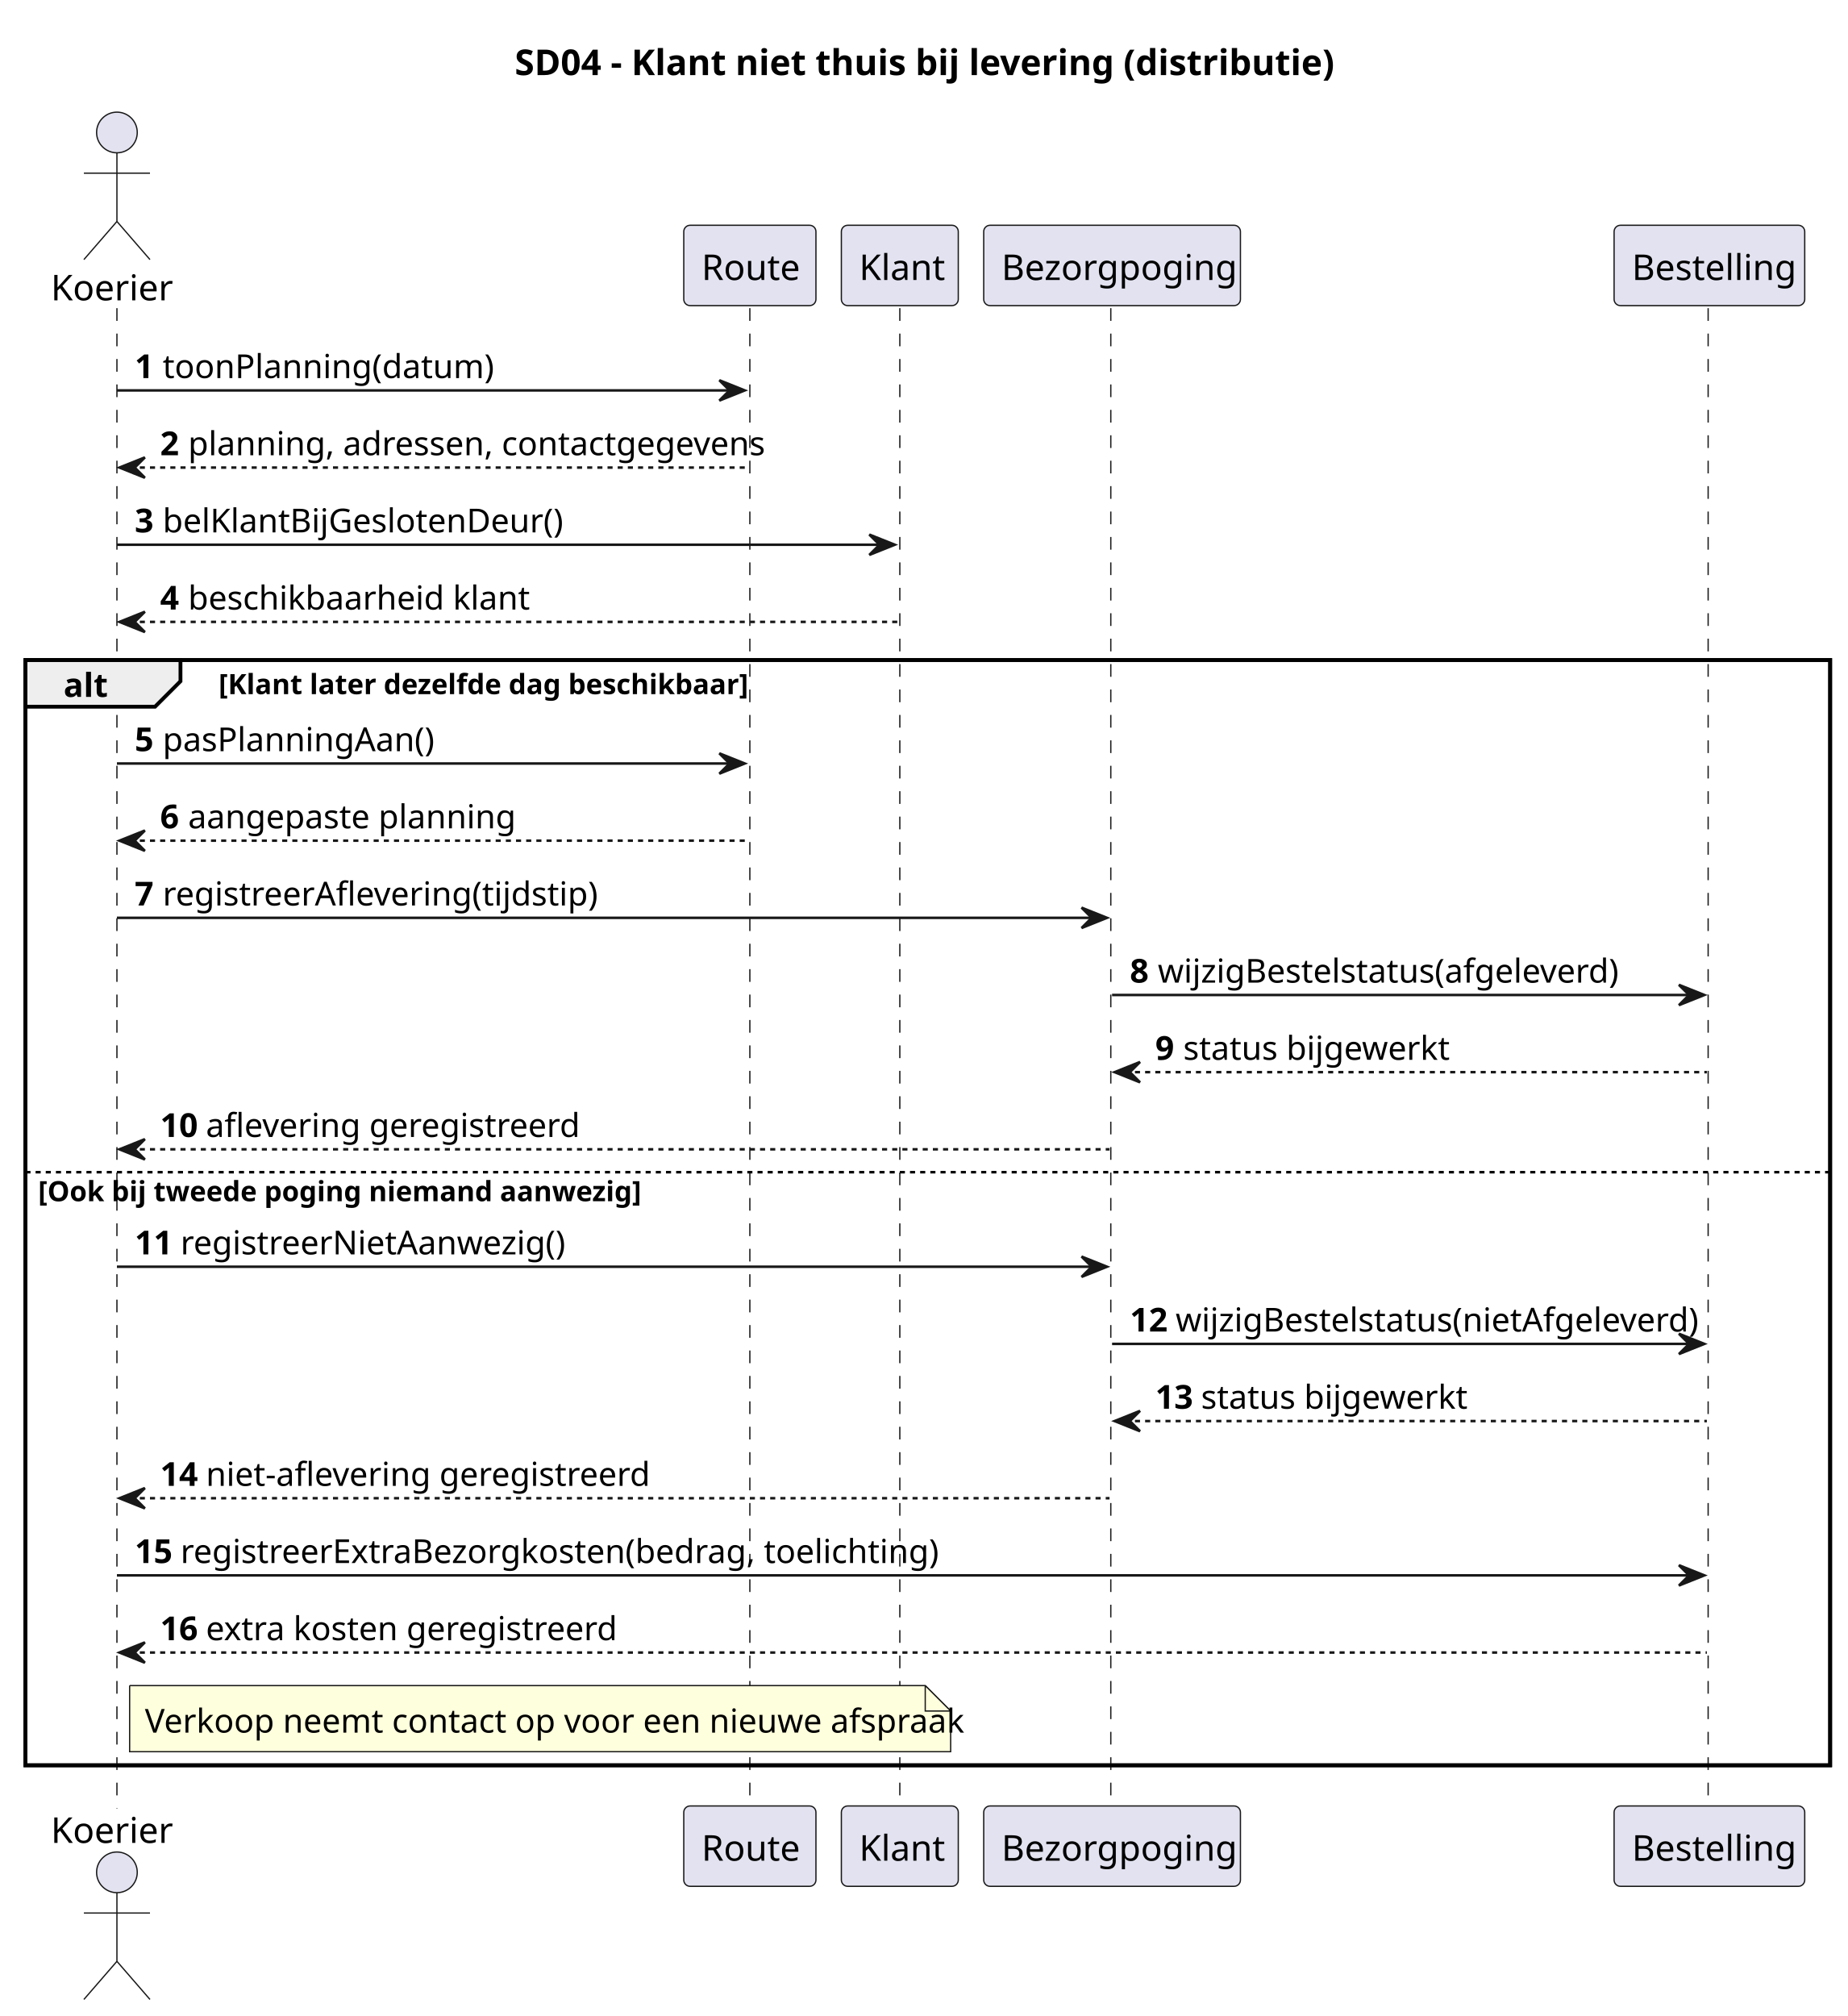
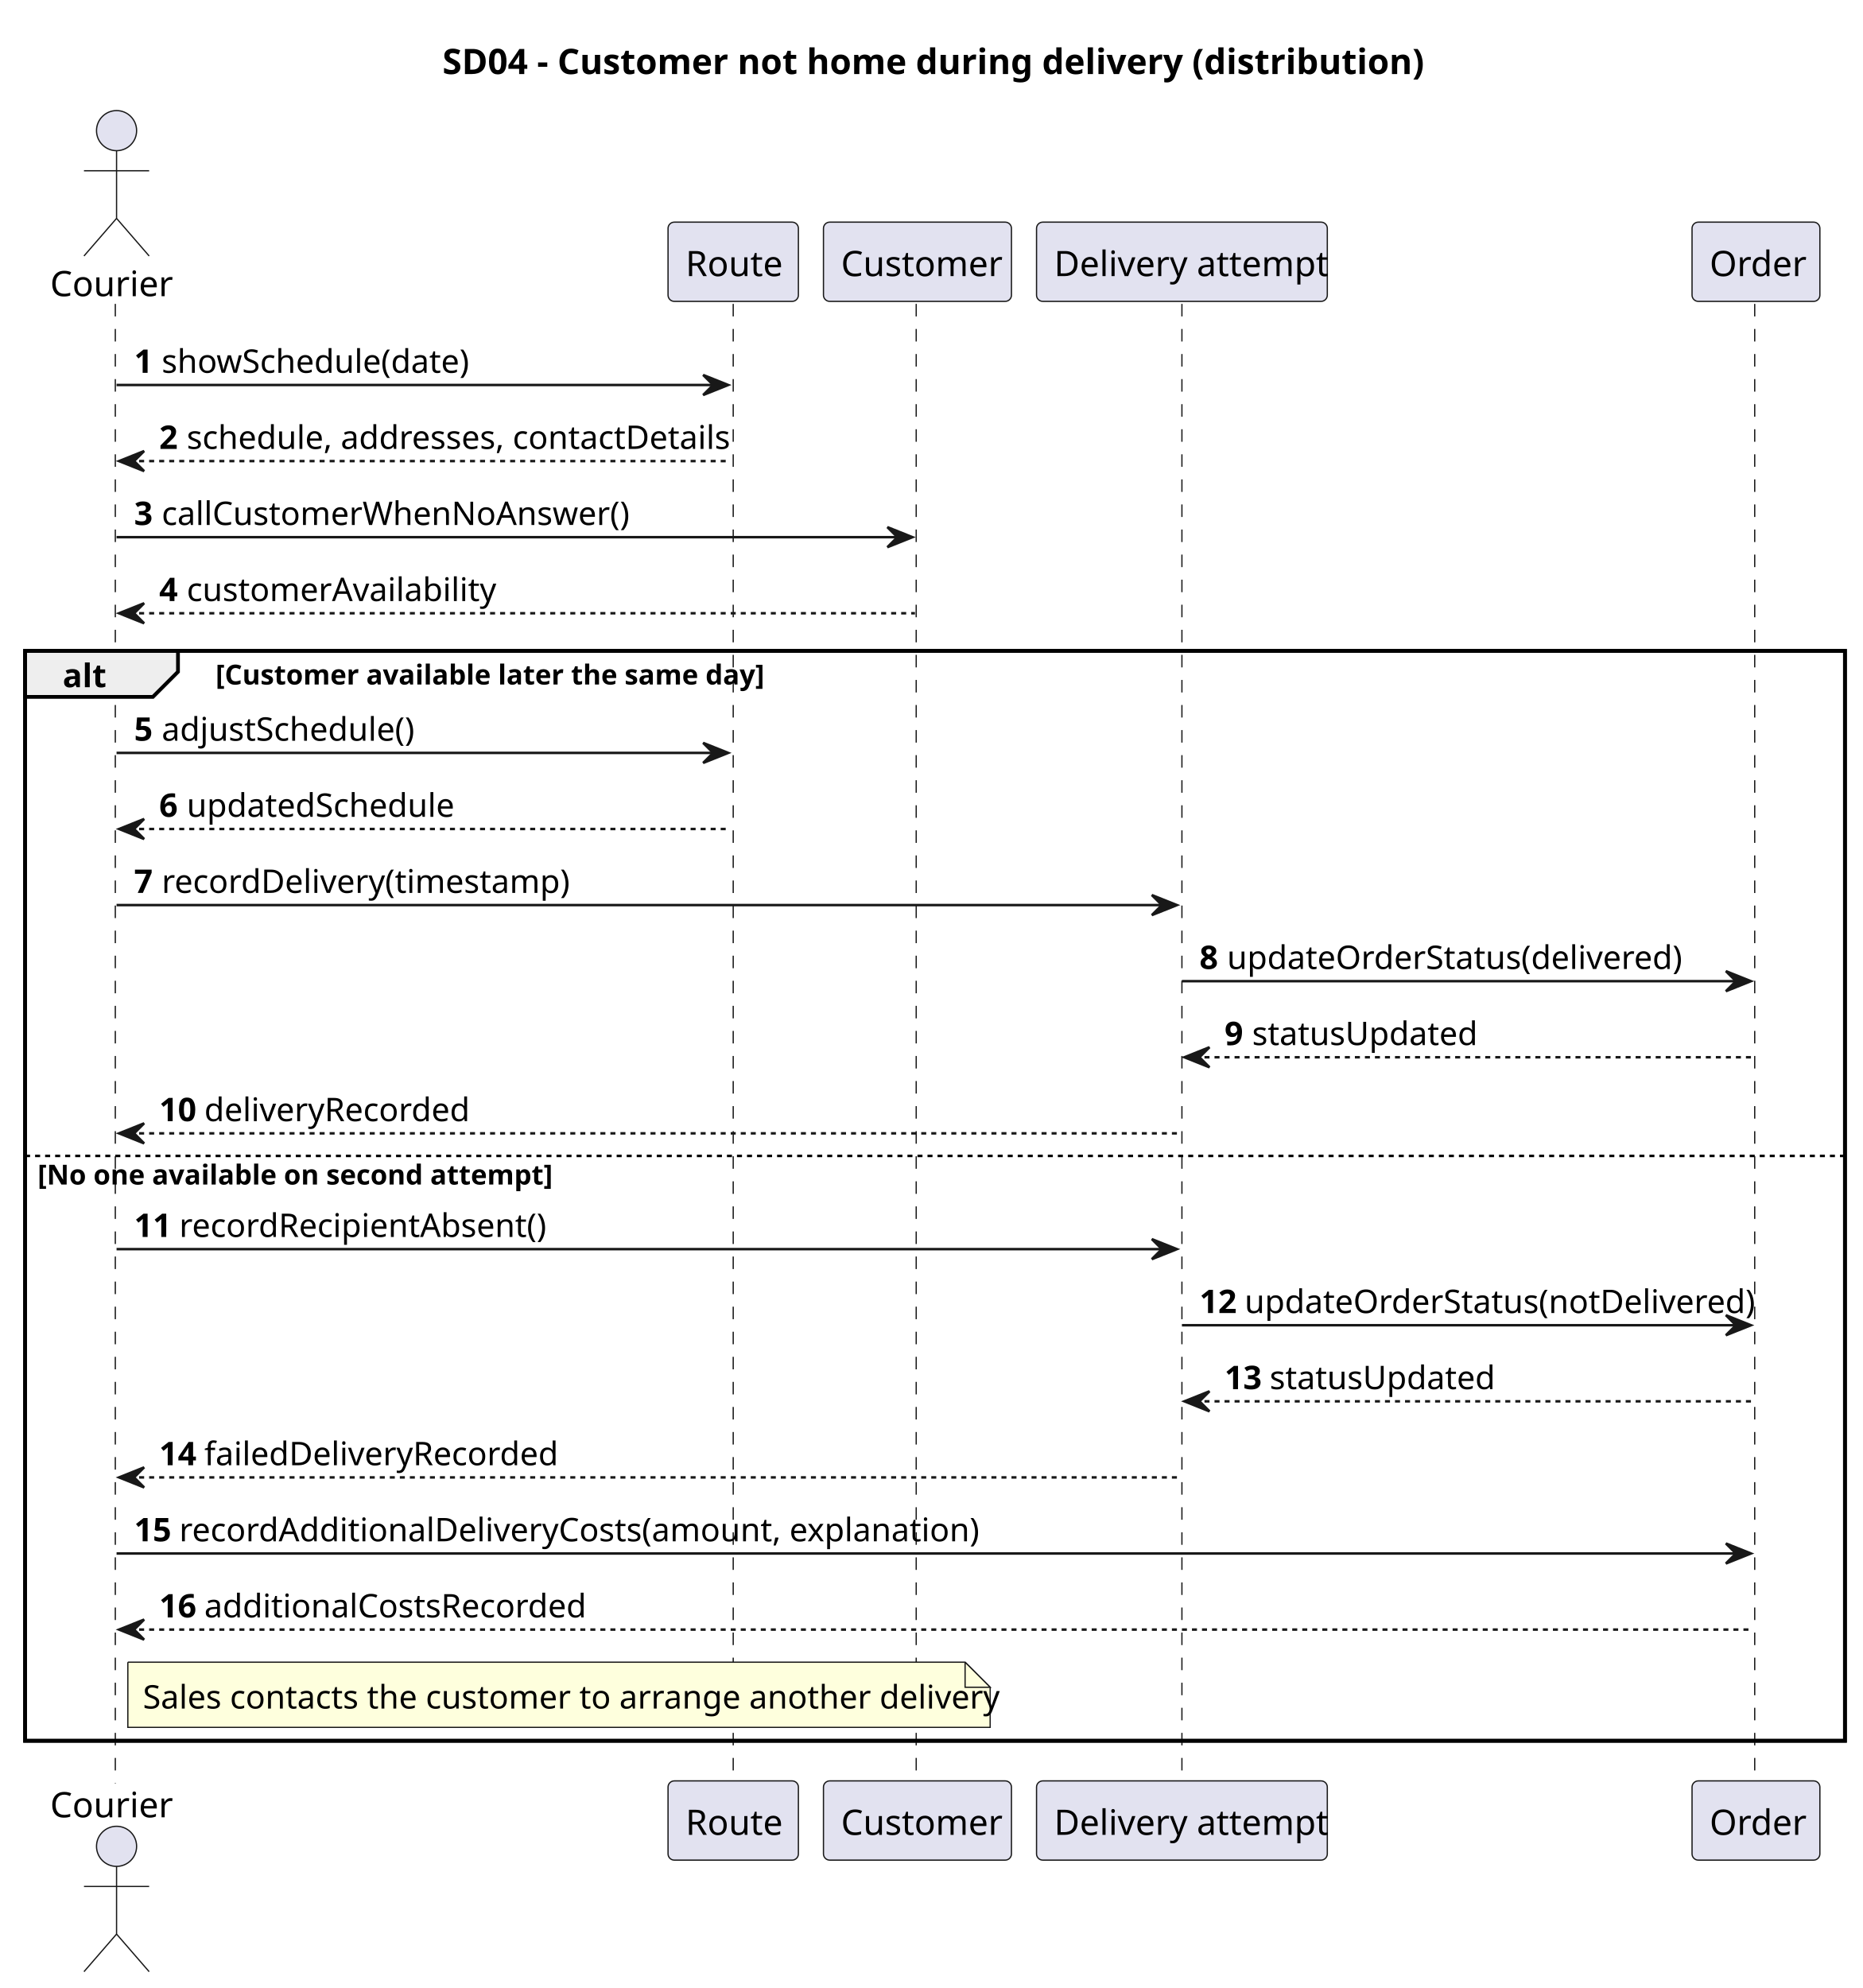
- <svg xmlns="http://www.w3.org/2000/svg" contentStyleType="text/css" height="793px" preserveAspectRatio="none" style="width:727px;height:793px;background:#FFFFFF;" version="1.1" viewBox="0 0 727 793" width="727px" zoomAndPan="magnify">
+ <svg xmlns="http://www.w3.org/2000/svg" contentStyleType="text/css" height="793px" preserveAspectRatio="none" style="width:743px;height:793px;background:#FFFFFF;" version="1.1" viewBox="0 0 743 793" width="743px" zoomAndPan="magnify">
  <defs />
  <g>
-     <text fill="#000000" font-family="sans-serif" font-size="14" font-weight="bold" lengthAdjust="spacing" textLength="324" x="202.5" y="29.533">SD04 - Klant niet thuis bij levering (distributie)</text>
-     <rect fill="none" height="434.758" style="stroke:#000000;stroke-width:1.5;" width="710" x="10" y="259.625" />
+     <text fill="#000000" font-family="sans-serif" font-size="14" font-weight="bold" lengthAdjust="spacing" textLength="392" x="176.5" y="29.533">SD04 - Customer not home during delivery (distribution)</text>
+     <rect fill="none" height="434.758" style="stroke:#000000;stroke-width:1.5;" width="726" x="10" y="259.625" />
    <line style="stroke:#181818;stroke-width:0.5;stroke-dasharray:5.0,5.0;" x1="46" x2="46" y1="121.219" y2="711.383" />
-     <line style="stroke:#181818;stroke-width:0.5;stroke-dasharray:5.0,5.0;" x1="295" x2="295" y1="121.219" y2="711.383" />
-     <line style="stroke:#181818;stroke-width:0.5;stroke-dasharray:5.0,5.0;" x1="354" x2="354" y1="121.219" y2="711.383" />
-     <line style="stroke:#181818;stroke-width:0.5;stroke-dasharray:5.0,5.0;" x1="437" x2="437" y1="121.219" y2="711.383" />
-     <line style="stroke:#181818;stroke-width:0.5;stroke-dasharray:5.0,5.0;" x1="672" x2="672" y1="121.219" y2="711.383" />
-     <text fill="#000000" font-family="sans-serif" font-size="14" lengthAdjust="spacing" textLength="46" x="20" y="118.143">Koerier</text>
-     <ellipse cx="46" cy="52.109" fill="#E2E2F0" rx="8" ry="8" style="stroke:#181818;stroke-width:0.5;" />
-     <path d="M46,60.109 L46,87.109 M33,68.109 L59,68.109 M46,87.109 L33,102.109 M46,87.109 L59,102.109 " fill="none" style="stroke:#181818;stroke-width:0.5;" />
-     <text fill="#000000" font-family="sans-serif" font-size="14" lengthAdjust="spacing" textLength="46" x="20" y="724.916">Koerier</text>
-     <ellipse cx="46" cy="736.492" fill="#E2E2F0" rx="8" ry="8" style="stroke:#181818;stroke-width:0.5;" />
-     <path d="M46,744.492 L46,771.492 M33,752.492 L59,752.492 M46,771.492 L33,786.492 M46,771.492 L59,786.492 " fill="none" style="stroke:#181818;stroke-width:0.5;" />
-     <rect fill="#E2E2F0" height="31.609" rx="2.5" ry="2.5" style="stroke:#181818;stroke-width:0.5;" width="52" x="269" y="88.609" />
-     <text fill="#000000" font-family="sans-serif" font-size="14" lengthAdjust="spacing" textLength="38" x="276" y="110.143">Route</text>
-     <rect fill="#E2E2F0" height="31.609" rx="2.5" ry="2.5" style="stroke:#181818;stroke-width:0.5;" width="52" x="269" y="710.383" />
-     <text fill="#000000" font-family="sans-serif" font-size="14" lengthAdjust="spacing" textLength="38" x="276" y="731.916">Route</text>
-     <rect fill="#E2E2F0" height="31.609" rx="2.5" ry="2.5" style="stroke:#181818;stroke-width:0.5;" width="46" x="331" y="88.609" />
-     <text fill="#000000" font-family="sans-serif" font-size="14" lengthAdjust="spacing" textLength="32" x="338" y="110.143">Klant</text>
-     <rect fill="#E2E2F0" height="31.609" rx="2.5" ry="2.5" style="stroke:#181818;stroke-width:0.5;" width="46" x="331" y="710.383" />
-     <text fill="#000000" font-family="sans-serif" font-size="14" lengthAdjust="spacing" textLength="32" x="338" y="731.916">Klant</text>
-     <rect fill="#E2E2F0" height="31.609" rx="2.5" ry="2.5" style="stroke:#181818;stroke-width:0.5;" width="101" x="387" y="88.609" />
-     <text fill="#000000" font-family="sans-serif" font-size="14" lengthAdjust="spacing" textLength="87" x="394" y="110.143">Bezorgpoging</text>
-     <rect fill="#E2E2F0" height="31.609" rx="2.5" ry="2.5" style="stroke:#181818;stroke-width:0.5;" width="101" x="387" y="710.383" />
-     <text fill="#000000" font-family="sans-serif" font-size="14" lengthAdjust="spacing" textLength="87" x="394" y="731.916">Bezorgpoging</text>
-     <rect fill="#E2E2F0" height="31.609" rx="2.5" ry="2.5" style="stroke:#181818;stroke-width:0.5;" width="75" x="635" y="88.609" />
-     <text fill="#000000" font-family="sans-serif" font-size="14" lengthAdjust="spacing" textLength="61" x="642" y="110.143">Bestelling</text>
-     <rect fill="#E2E2F0" height="31.609" rx="2.5" ry="2.5" style="stroke:#181818;stroke-width:0.5;" width="75" x="635" y="710.383" />
-     <text fill="#000000" font-family="sans-serif" font-size="14" lengthAdjust="spacing" textLength="61" x="642" y="731.916">Bestelling</text>
-     <polygon fill="#181818" points="283,149.57,293,153.57,283,157.57,287,153.57" style="stroke:#181818;stroke-width:1.0;" />
-     <line style="stroke:#181818;stroke-width:1.0;" x1="46" x2="289" y1="153.57" y2="153.57" />
-     <text fill="#000000" font-family="sans-serif" font-size="13" font-weight="bold" lengthAdjust="spacing" textLength="7" x="53" y="148.714">1</text>
-     <text fill="#000000" font-family="sans-serif" font-size="13" lengthAdjust="spacing" textLength="119" x="64" y="148.714">toonPlanning(datum)</text>
-     <polygon fill="#181818" points="57,179.922,47,183.922,57,187.922,53,183.922" style="stroke:#181818;stroke-width:1.0;" />
-     <line style="stroke:#181818;stroke-width:1.0;stroke-dasharray:2.0,2.0;" x1="51" x2="294" y1="183.922" y2="183.922" />
-     <text fill="#000000" font-family="sans-serif" font-size="13" font-weight="bold" lengthAdjust="spacing" textLength="7" x="63" y="179.065">2</text>
-     <text fill="#000000" font-family="sans-serif" font-size="13" lengthAdjust="spacing" textLength="214" x="74" y="179.065">planning, adressen, contactgegevens</text>
-     <polygon fill="#181818" points="342,210.273,352,214.273,342,218.273,346,214.273" style="stroke:#181818;stroke-width:1.0;" />
-     <line style="stroke:#181818;stroke-width:1.0;" x1="46" x2="348" y1="214.273" y2="214.273" />
-     <text fill="#000000" font-family="sans-serif" font-size="13" font-weight="bold" lengthAdjust="spacing" textLength="7" x="53" y="209.417">3</text>
-     <text fill="#000000" font-family="sans-serif" font-size="13" lengthAdjust="spacing" textLength="149" x="64" y="209.417">belKlantBijGeslotenDeur()</text>
-     <polygon fill="#181818" points="57,240.625,47,244.625,57,248.625,53,244.625" style="stroke:#181818;stroke-width:1.0;" />
-     <line style="stroke:#181818;stroke-width:1.0;stroke-dasharray:2.0,2.0;" x1="51" x2="353" y1="244.625" y2="244.625" />
-     <text fill="#000000" font-family="sans-serif" font-size="13" font-weight="bold" lengthAdjust="spacing" textLength="7" x="63" y="239.769">4</text>
-     <text fill="#000000" font-family="sans-serif" font-size="13" lengthAdjust="spacing" textLength="126" x="74" y="239.769">beschikbaarheid klant</text>
+     <line style="stroke:#181818;stroke-width:0.5;stroke-dasharray:5.0,5.0;" x1="292.5" x2="292.5" y1="121.219" y2="711.383" />
+     <line style="stroke:#181818;stroke-width:0.5;stroke-dasharray:5.0,5.0;" x1="365.5" x2="365.5" y1="121.219" y2="711.383" />
+     <line style="stroke:#181818;stroke-width:0.5;stroke-dasharray:5.0,5.0;" x1="471.5" x2="471.5" y1="121.219" y2="711.383" />
+     <line style="stroke:#181818;stroke-width:0.5;stroke-dasharray:5.0,5.0;" x1="700" x2="700" y1="121.219" y2="711.383" />
+     <text fill="#000000" font-family="sans-serif" font-size="14" lengthAdjust="spacing" textLength="47" x="20" y="118.143">Courier</text>
+     <ellipse cx="46.5" cy="52.109" fill="#E2E2F0" rx="8" ry="8" style="stroke:#181818;stroke-width:0.5;" />
+     <path d="M46.5,60.109 L46.5,87.109 M33.5,68.109 L59.5,68.109 M46.5,87.109 L33.5,102.109 M46.5,87.109 L59.5,102.109 " fill="none" style="stroke:#181818;stroke-width:0.5;" />
+     <text fill="#000000" font-family="sans-serif" font-size="14" lengthAdjust="spacing" textLength="47" x="20" y="724.916">Courier</text>
+     <ellipse cx="46.5" cy="736.492" fill="#E2E2F0" rx="8" ry="8" style="stroke:#181818;stroke-width:0.5;" />
+     <path d="M46.5,744.492 L46.5,771.492 M33.5,752.492 L59.5,752.492 M46.5,771.492 L33.5,786.492 M46.5,771.492 L59.5,786.492 " fill="none" style="stroke:#181818;stroke-width:0.5;" />
+     <rect fill="#E2E2F0" height="31.609" rx="2.5" ry="2.5" style="stroke:#181818;stroke-width:0.5;" width="52" x="266.5" y="88.609" />
+     <text fill="#000000" font-family="sans-serif" font-size="14" lengthAdjust="spacing" textLength="38" x="273.5" y="110.143">Route</text>
+     <rect fill="#E2E2F0" height="31.609" rx="2.5" ry="2.5" style="stroke:#181818;stroke-width:0.5;" width="52" x="266.5" y="710.383" />
+     <text fill="#000000" font-family="sans-serif" font-size="14" lengthAdjust="spacing" textLength="38" x="273.5" y="731.916">Route</text>
+     <rect fill="#E2E2F0" height="31.609" rx="2.5" ry="2.5" style="stroke:#181818;stroke-width:0.5;" width="75" x="328.5" y="88.609" />
+     <text fill="#000000" font-family="sans-serif" font-size="14" lengthAdjust="spacing" textLength="61" x="335.5" y="110.143">Customer</text>
+     <rect fill="#E2E2F0" height="31.609" rx="2.5" ry="2.5" style="stroke:#181818;stroke-width:0.5;" width="75" x="328.5" y="710.383" />
+     <text fill="#000000" font-family="sans-serif" font-size="14" lengthAdjust="spacing" textLength="61" x="335.5" y="731.916">Customer</text>
+     <rect fill="#E2E2F0" height="31.609" rx="2.5" ry="2.5" style="stroke:#181818;stroke-width:0.5;" width="116" x="413.5" y="88.609" />
+     <text fill="#000000" font-family="sans-serif" font-size="14" lengthAdjust="spacing" textLength="102" x="420.5" y="110.143">Delivery attempt</text>
+     <rect fill="#E2E2F0" height="31.609" rx="2.5" ry="2.5" style="stroke:#181818;stroke-width:0.5;" width="116" x="413.5" y="710.383" />
+     <text fill="#000000" font-family="sans-serif" font-size="14" lengthAdjust="spacing" textLength="102" x="420.5" y="731.916">Delivery attempt</text>
+     <rect fill="#E2E2F0" height="31.609" rx="2.5" ry="2.5" style="stroke:#181818;stroke-width:0.5;" width="51" x="675" y="88.609" />
+     <text fill="#000000" font-family="sans-serif" font-size="14" lengthAdjust="spacing" textLength="37" x="682" y="110.143">Order</text>
+     <rect fill="#E2E2F0" height="31.609" rx="2.5" ry="2.5" style="stroke:#181818;stroke-width:0.5;" width="51" x="675" y="710.383" />
+     <text fill="#000000" font-family="sans-serif" font-size="14" lengthAdjust="spacing" textLength="37" x="682" y="731.916">Order</text>
+     <polygon fill="#181818" points="280.5,149.57,290.5,153.57,280.5,157.57,284.5,153.57" style="stroke:#181818;stroke-width:1.0;" />
+     <line style="stroke:#181818;stroke-width:1.0;" x1="46.5" x2="286.5" y1="153.57" y2="153.57" />
+     <text fill="#000000" font-family="sans-serif" font-size="13" font-weight="bold" lengthAdjust="spacing" textLength="7" x="53.5" y="148.714">1</text>
+     <text fill="#000000" font-family="sans-serif" font-size="13" lengthAdjust="spacing" textLength="117" x="64.5" y="148.714">showSchedule(date)</text>
+     <polygon fill="#181818" points="57.5,179.922,47.5,183.922,57.5,187.922,53.5,183.922" style="stroke:#181818;stroke-width:1.0;" />
+     <line style="stroke:#181818;stroke-width:1.0;stroke-dasharray:2.0,2.0;" x1="51.5" x2="291.5" y1="183.922" y2="183.922" />
+     <text fill="#000000" font-family="sans-serif" font-size="13" font-weight="bold" lengthAdjust="spacing" textLength="7" x="63.5" y="179.065">2</text>
+     <text fill="#000000" font-family="sans-serif" font-size="13" lengthAdjust="spacing" textLength="211" x="74.5" y="179.065">schedule, addresses, contactDetails</text>
+     <polygon fill="#181818" points="354,210.273,364,214.273,354,218.273,358,214.273" style="stroke:#181818;stroke-width:1.0;" />
+     <line style="stroke:#181818;stroke-width:1.0;" x1="46.5" x2="360" y1="214.273" y2="214.273" />
+     <text fill="#000000" font-family="sans-serif" font-size="13" font-weight="bold" lengthAdjust="spacing" textLength="7" x="53.5" y="209.417">3</text>
+     <text fill="#000000" font-family="sans-serif" font-size="13" lengthAdjust="spacing" textLength="177" x="64.5" y="209.417">callCustomerWhenNoAnswer()</text>
+     <polygon fill="#181818" points="57.5,240.625,47.5,244.625,57.5,248.625,53.5,244.625" style="stroke:#181818;stroke-width:1.0;" />
+     <line style="stroke:#181818;stroke-width:1.0;stroke-dasharray:2.0,2.0;" x1="51.5" x2="365" y1="244.625" y2="244.625" />
+     <text fill="#000000" font-family="sans-serif" font-size="13" font-weight="bold" lengthAdjust="spacing" textLength="7" x="63.5" y="239.769">4</text>
+     <text fill="#000000" font-family="sans-serif" font-size="13" lengthAdjust="spacing" textLength="115" x="74.5" y="239.769">customerAvailability</text>
    <path d="M10,259.625 L71,259.625 L71,267.977 L61,277.977 L10,277.977 L10,259.625 " fill="#EEEEEE" style="stroke:#000000;stroke-width:1.5;" />
-     <rect fill="none" height="434.758" style="stroke:#000000;stroke-width:1.5;" width="710" x="10" y="259.625" />
+     <rect fill="none" height="434.758" style="stroke:#000000;stroke-width:1.5;" width="726" x="10" y="259.625" />
    <text fill="#000000" font-family="sans-serif" font-size="13" font-weight="bold" lengthAdjust="spacing" textLength="16" x="25" y="274.12">alt</text>
-     <text fill="#000000" font-family="sans-serif" font-size="11" font-weight="bold" lengthAdjust="spacing" textLength="208" x="86" y="273.044">[Klant later dezelfde dag beschikbaar]</text>
-     <polygon fill="#181818" points="283,296.328,293,300.328,283,304.328,287,300.328" style="stroke:#181818;stroke-width:1.0;" />
-     <line style="stroke:#181818;stroke-width:1.0;" x1="46" x2="289" y1="300.328" y2="300.328" />
-     <text fill="#000000" font-family="sans-serif" font-size="13" font-weight="bold" lengthAdjust="spacing" textLength="7" x="53" y="295.472">5</text>
-     <text fill="#000000" font-family="sans-serif" font-size="13" lengthAdjust="spacing" textLength="102" x="64" y="295.472">pasPlanningAan()</text>
-     <polygon fill="#181818" points="57,326.68,47,330.68,57,334.68,53,330.68" style="stroke:#181818;stroke-width:1.0;" />
-     <line style="stroke:#181818;stroke-width:1.0;stroke-dasharray:2.0,2.0;" x1="51" x2="294" y1="330.68" y2="330.68" />
-     <text fill="#000000" font-family="sans-serif" font-size="13" font-weight="bold" lengthAdjust="spacing" textLength="7" x="63" y="325.823">6</text>
-     <text fill="#000000" font-family="sans-serif" font-size="13" lengthAdjust="spacing" textLength="119" x="74" y="325.823">aangepaste planning</text>
-     <polygon fill="#181818" points="425.5,357.031,435.5,361.031,425.5,365.031,429.5,361.031" style="stroke:#181818;stroke-width:1.0;" />
-     <line style="stroke:#181818;stroke-width:1.0;" x1="46" x2="431.5" y1="361.031" y2="361.031" />
-     <text fill="#000000" font-family="sans-serif" font-size="13" font-weight="bold" lengthAdjust="spacing" textLength="7" x="53" y="356.175">7</text>
-     <text fill="#000000" font-family="sans-serif" font-size="13" lengthAdjust="spacing" textLength="155" x="64" y="356.175">registreerAflevering(tijdstip)</text>
-     <polygon fill="#181818" points="660.5,387.383,670.5,391.383,660.5,395.383,664.5,391.383" style="stroke:#181818;stroke-width:1.0;" />
-     <line style="stroke:#181818;stroke-width:1.0;" x1="437.5" x2="666.5" y1="391.383" y2="391.383" />
-     <text fill="#000000" font-family="sans-serif" font-size="13" font-weight="bold" lengthAdjust="spacing" textLength="7" x="444.5" y="386.526">8</text>
-     <text fill="#000000" font-family="sans-serif" font-size="13" lengthAdjust="spacing" textLength="170" x="455.5" y="386.526">wijzigBestelstatus(afgeleverd)</text>
-     <polygon fill="#181818" points="448.5,417.734,438.5,421.734,448.5,425.734,444.5,421.734" style="stroke:#181818;stroke-width:1.0;" />
-     <line style="stroke:#181818;stroke-width:1.0;stroke-dasharray:2.0,2.0;" x1="442.5" x2="671.5" y1="421.734" y2="421.734" />
-     <text fill="#000000" font-family="sans-serif" font-size="13" font-weight="bold" lengthAdjust="spacing" textLength="7" x="454.5" y="416.878">9</text>
-     <text fill="#000000" font-family="sans-serif" font-size="13" lengthAdjust="spacing" textLength="98" x="465.5" y="416.878">status bijgewerkt</text>
-     <polygon fill="#181818" points="57,448.086,47,452.086,57,456.086,53,452.086" style="stroke:#181818;stroke-width:1.0;" />
-     <line style="stroke:#181818;stroke-width:1.0;stroke-dasharray:2.0,2.0;" x1="51" x2="436.5" y1="452.086" y2="452.086" />
-     <text fill="#000000" font-family="sans-serif" font-size="13" font-weight="bold" lengthAdjust="spacing" textLength="14" x="63" y="447.229">10</text>
-     <text fill="#000000" font-family="sans-serif" font-size="13" lengthAdjust="spacing" textLength="132" x="81" y="447.229">aflevering geregistreerd</text>
-     <line style="stroke:#000000;stroke-width:1.0;stroke-dasharray:2.0,2.0;" x1="10" x2="720" y1="461.086" y2="461.086" />
-     <text fill="#000000" font-family="sans-serif" font-size="11" font-weight="bold" lengthAdjust="spacing" textLength="238" x="15" y="472.505">[Ook bij tweede poging niemand aanwezig]</text>
-     <polygon fill="#181818" points="425.5,494.273,435.5,498.273,425.5,502.273,429.5,498.273" style="stroke:#181818;stroke-width:1.0;" />
-     <line style="stroke:#181818;stroke-width:1.0;" x1="46" x2="431.5" y1="498.273" y2="498.273" />
-     <text fill="#000000" font-family="sans-serif" font-size="13" font-weight="bold" lengthAdjust="spacing" textLength="14" x="53" y="493.417">11</text>
-     <text fill="#000000" font-family="sans-serif" font-size="13" lengthAdjust="spacing" textLength="141" x="71" y="493.417">registreerNietAanwezig()</text>
-     <polygon fill="#181818" points="660.5,524.625,670.5,528.625,660.5,532.625,664.5,528.625" style="stroke:#181818;stroke-width:1.0;" />
-     <line style="stroke:#181818;stroke-width:1.0;" x1="437.5" x2="666.5" y1="528.625" y2="528.625" />
-     <text fill="#000000" font-family="sans-serif" font-size="13" font-weight="bold" lengthAdjust="spacing" textLength="14" x="444.5" y="523.769">12</text>
-     <text fill="#000000" font-family="sans-serif" font-size="13" lengthAdjust="spacing" textLength="193" x="462.5" y="523.769">wijzigBestelstatus(nietAfgeleverd)</text>
-     <polygon fill="#181818" points="448.5,554.977,438.5,558.977,448.5,562.977,444.5,558.977" style="stroke:#181818;stroke-width:1.0;" />
-     <line style="stroke:#181818;stroke-width:1.0;stroke-dasharray:2.0,2.0;" x1="442.5" x2="671.5" y1="558.977" y2="558.977" />
-     <text fill="#000000" font-family="sans-serif" font-size="13" font-weight="bold" lengthAdjust="spacing" textLength="14" x="454.5" y="554.12">13</text>
-     <text fill="#000000" font-family="sans-serif" font-size="13" lengthAdjust="spacing" textLength="98" x="472.5" y="554.12">status bijgewerkt</text>
-     <polygon fill="#181818" points="57,585.328,47,589.328,57,593.328,53,589.328" style="stroke:#181818;stroke-width:1.0;" />
-     <line style="stroke:#181818;stroke-width:1.0;stroke-dasharray:2.0,2.0;" x1="51" x2="436.5" y1="589.328" y2="589.328" />
-     <text fill="#000000" font-family="sans-serif" font-size="13" font-weight="bold" lengthAdjust="spacing" textLength="14" x="63" y="584.472">14</text>
-     <text fill="#000000" font-family="sans-serif" font-size="13" lengthAdjust="spacing" textLength="157" x="81" y="584.472">niet-aflevering geregistreerd</text>
-     <polygon fill="#181818" points="660.5,615.68,670.5,619.68,660.5,623.68,664.5,619.68" style="stroke:#181818;stroke-width:1.0;" />
-     <line style="stroke:#181818;stroke-width:1.0;" x1="46" x2="666.5" y1="619.68" y2="619.68" />
-     <text fill="#000000" font-family="sans-serif" font-size="13" font-weight="bold" lengthAdjust="spacing" textLength="14" x="53" y="614.823">15</text>
-     <text fill="#000000" font-family="sans-serif" font-size="13" lengthAdjust="spacing" textLength="279" x="71" y="614.823">registreerExtraBezorgkosten(bedrag, toelichting)</text>
-     <polygon fill="#181818" points="57,646.031,47,650.031,57,654.031,53,650.031" style="stroke:#181818;stroke-width:1.0;" />
-     <line style="stroke:#181818;stroke-width:1.0;stroke-dasharray:2.0,2.0;" x1="51" x2="671.5" y1="650.031" y2="650.031" />
-     <text fill="#000000" font-family="sans-serif" font-size="13" font-weight="bold" lengthAdjust="spacing" textLength="14" x="63" y="645.175">16</text>
-     <text fill="#000000" font-family="sans-serif" font-size="13" lengthAdjust="spacing" textLength="151" x="81" y="645.175">extra kosten geregistreerd</text>
-     <path d="M51,663.031 L51,689.031 L374,689.031 L374,673.031 L364,663.031 L51,663.031 " fill="#FEFFDD" style="stroke:#181818;stroke-width:0.5;" />
-     <path d="M364,663.031 L364,673.031 L374,673.031 L364,663.031 " fill="#FEFFDD" style="stroke:#181818;stroke-width:0.5;" />
-     <text fill="#000000" font-family="sans-serif" font-size="13" lengthAdjust="spacing" textLength="302" x="57" y="681.526">Verkoop neemt contact op voor een nieuwe afspraak</text>
+     <text fill="#000000" font-family="sans-serif" font-size="11" font-weight="bold" lengthAdjust="spacing" textLength="219" x="86" y="273.044">[Customer available later the same day]</text>
+     <polygon fill="#181818" points="280.5,296.328,290.5,300.328,280.5,304.328,284.5,300.328" style="stroke:#181818;stroke-width:1.0;" />
+     <line style="stroke:#181818;stroke-width:1.0;" x1="46.5" x2="286.5" y1="300.328" y2="300.328" />
+     <text fill="#000000" font-family="sans-serif" font-size="13" font-weight="bold" lengthAdjust="spacing" textLength="7" x="53.5" y="295.472">5</text>
+     <text fill="#000000" font-family="sans-serif" font-size="13" lengthAdjust="spacing" textLength="97" x="64.5" y="295.472">adjustSchedule()</text>
+     <polygon fill="#181818" points="57.5,326.68,47.5,330.68,57.5,334.68,53.5,330.68" style="stroke:#181818;stroke-width:1.0;" />
+     <line style="stroke:#181818;stroke-width:1.0;stroke-dasharray:2.0,2.0;" x1="51.5" x2="291.5" y1="330.68" y2="330.68" />
+     <text fill="#000000" font-family="sans-serif" font-size="13" font-weight="bold" lengthAdjust="spacing" textLength="7" x="63.5" y="325.823">6</text>
+     <text fill="#000000" font-family="sans-serif" font-size="13" lengthAdjust="spacing" textLength="100" x="74.5" y="325.823">updatedSchedule</text>
+     <polygon fill="#181818" points="459.5,357.031,469.5,361.031,459.5,365.031,463.5,361.031" style="stroke:#181818;stroke-width:1.0;" />
+     <line style="stroke:#181818;stroke-width:1.0;" x1="46.5" x2="465.5" y1="361.031" y2="361.031" />
+     <text fill="#000000" font-family="sans-serif" font-size="13" font-weight="bold" lengthAdjust="spacing" textLength="7" x="53.5" y="356.175">7</text>
+     <text fill="#000000" font-family="sans-serif" font-size="13" lengthAdjust="spacing" textLength="150" x="64.5" y="356.175">recordDelivery(timestamp)</text>
+     <polygon fill="#181818" points="688.5,387.383,698.5,391.383,688.5,395.383,692.5,391.383" style="stroke:#181818;stroke-width:1.0;" />
+     <line style="stroke:#181818;stroke-width:1.0;" x1="471.5" x2="694.5" y1="391.383" y2="391.383" />
+     <text fill="#000000" font-family="sans-serif" font-size="13" font-weight="bold" lengthAdjust="spacing" textLength="7" x="478.5" y="386.526">8</text>
+     <text fill="#000000" font-family="sans-serif" font-size="13" lengthAdjust="spacing" textLength="167" x="489.5" y="386.526">updateOrderStatus(delivered)</text>
+     <polygon fill="#181818" points="482.5,417.734,472.5,421.734,482.5,425.734,478.5,421.734" style="stroke:#181818;stroke-width:1.0;" />
+     <line style="stroke:#181818;stroke-width:1.0;stroke-dasharray:2.0,2.0;" x1="476.5" x2="699.5" y1="421.734" y2="421.734" />
+     <text fill="#000000" font-family="sans-serif" font-size="13" font-weight="bold" lengthAdjust="spacing" textLength="7" x="488.5" y="416.878">9</text>
+     <text fill="#000000" font-family="sans-serif" font-size="13" lengthAdjust="spacing" textLength="84" x="499.5" y="416.878">statusUpdated</text>
+     <polygon fill="#181818" points="57.5,448.086,47.5,452.086,57.5,456.086,53.5,452.086" style="stroke:#181818;stroke-width:1.0;" />
+     <line style="stroke:#181818;stroke-width:1.0;stroke-dasharray:2.0,2.0;" x1="51.5" x2="470.5" y1="452.086" y2="452.086" />
+     <text fill="#000000" font-family="sans-serif" font-size="13" font-weight="bold" lengthAdjust="spacing" textLength="14" x="63.5" y="447.229">10</text>
+     <text fill="#000000" font-family="sans-serif" font-size="13" lengthAdjust="spacing" textLength="98" x="81.5" y="447.229">deliveryRecorded</text>
+     <line style="stroke:#000000;stroke-width:1.0;stroke-dasharray:2.0,2.0;" x1="10" x2="736" y1="461.086" y2="461.086" />
+     <text fill="#000000" font-family="sans-serif" font-size="11" font-weight="bold" lengthAdjust="spacing" textLength="203" x="15" y="472.505">[No one available on second attempt]</text>
+     <polygon fill="#181818" points="459.5,494.273,469.5,498.273,459.5,502.273,463.5,498.273" style="stroke:#181818;stroke-width:1.0;" />
+     <line style="stroke:#181818;stroke-width:1.0;" x1="46.5" x2="465.5" y1="498.273" y2="498.273" />
+     <text fill="#000000" font-family="sans-serif" font-size="13" font-weight="bold" lengthAdjust="spacing" textLength="14" x="53.5" y="493.417">11</text>
+     <text fill="#000000" font-family="sans-serif" font-size="13" lengthAdjust="spacing" textLength="139" x="71.5" y="493.417">recordRecipientAbsent()</text>
+     <polygon fill="#181818" points="688.5,524.625,698.5,528.625,688.5,532.625,692.5,528.625" style="stroke:#181818;stroke-width:1.0;" />
+     <line style="stroke:#181818;stroke-width:1.0;" x1="471.5" x2="694.5" y1="528.625" y2="528.625" />
+     <text fill="#000000" font-family="sans-serif" font-size="13" font-weight="bold" lengthAdjust="spacing" textLength="14" x="478.5" y="523.769">12</text>
+     <text fill="#000000" font-family="sans-serif" font-size="13" lengthAdjust="spacing" textLength="187" x="496.5" y="523.769">updateOrderStatus(notDelivered)</text>
+     <polygon fill="#181818" points="482.5,554.977,472.5,558.977,482.5,562.977,478.5,558.977" style="stroke:#181818;stroke-width:1.0;" />
+     <line style="stroke:#181818;stroke-width:1.0;stroke-dasharray:2.0,2.0;" x1="476.5" x2="699.5" y1="558.977" y2="558.977" />
+     <text fill="#000000" font-family="sans-serif" font-size="13" font-weight="bold" lengthAdjust="spacing" textLength="14" x="488.5" y="554.12">13</text>
+     <text fill="#000000" font-family="sans-serif" font-size="13" lengthAdjust="spacing" textLength="84" x="506.5" y="554.12">statusUpdated</text>
+     <polygon fill="#181818" points="57.5,585.328,47.5,589.328,57.5,593.328,53.5,589.328" style="stroke:#181818;stroke-width:1.0;" />
+     <line style="stroke:#181818;stroke-width:1.0;stroke-dasharray:2.0,2.0;" x1="51.5" x2="470.5" y1="589.328" y2="589.328" />
+     <text fill="#000000" font-family="sans-serif" font-size="13" font-weight="bold" lengthAdjust="spacing" textLength="14" x="63.5" y="584.472">14</text>
+     <text fill="#000000" font-family="sans-serif" font-size="13" lengthAdjust="spacing" textLength="130" x="81.5" y="584.472">failedDeliveryRecorded</text>
+     <polygon fill="#181818" points="688.5,615.68,698.5,619.68,688.5,623.68,692.5,619.68" style="stroke:#181818;stroke-width:1.0;" />
+     <line style="stroke:#181818;stroke-width:1.0;" x1="46.5" x2="694.5" y1="619.68" y2="619.68" />
+     <text fill="#000000" font-family="sans-serif" font-size="13" font-weight="bold" lengthAdjust="spacing" textLength="14" x="53.5" y="614.823">15</text>
+     <text fill="#000000" font-family="sans-serif" font-size="13" lengthAdjust="spacing" textLength="297" x="71.5" y="614.823">recordAdditionalDeliveryCosts(amount, explanation)</text>
+     <polygon fill="#181818" points="57.5,646.031,47.5,650.031,57.5,654.031,53.5,650.031" style="stroke:#181818;stroke-width:1.0;" />
+     <line style="stroke:#181818;stroke-width:1.0;stroke-dasharray:2.0,2.0;" x1="51.5" x2="699.5" y1="650.031" y2="650.031" />
+     <text fill="#000000" font-family="sans-serif" font-size="13" font-weight="bold" lengthAdjust="spacing" textLength="14" x="63.5" y="645.175">16</text>
+     <text fill="#000000" font-family="sans-serif" font-size="13" lengthAdjust="spacing" textLength="144" x="81.5" y="645.175">additionalCostsRecorded</text>
+     <path d="M51,663.031 L51,689.031 L395,689.031 L395,673.031 L385,663.031 L51,663.031 " fill="#FEFFDD" style="stroke:#181818;stroke-width:0.5;" />
+     <path d="M385,663.031 L385,673.031 L395,673.031 L385,663.031 " fill="#FEFFDD" style="stroke:#181818;stroke-width:0.5;" />
+     <text fill="#000000" font-family="sans-serif" font-size="13" lengthAdjust="spacing" textLength="323" x="57" y="681.526">Sales contacts the customer to arrange another delivery</text>
  </g>
</svg>
